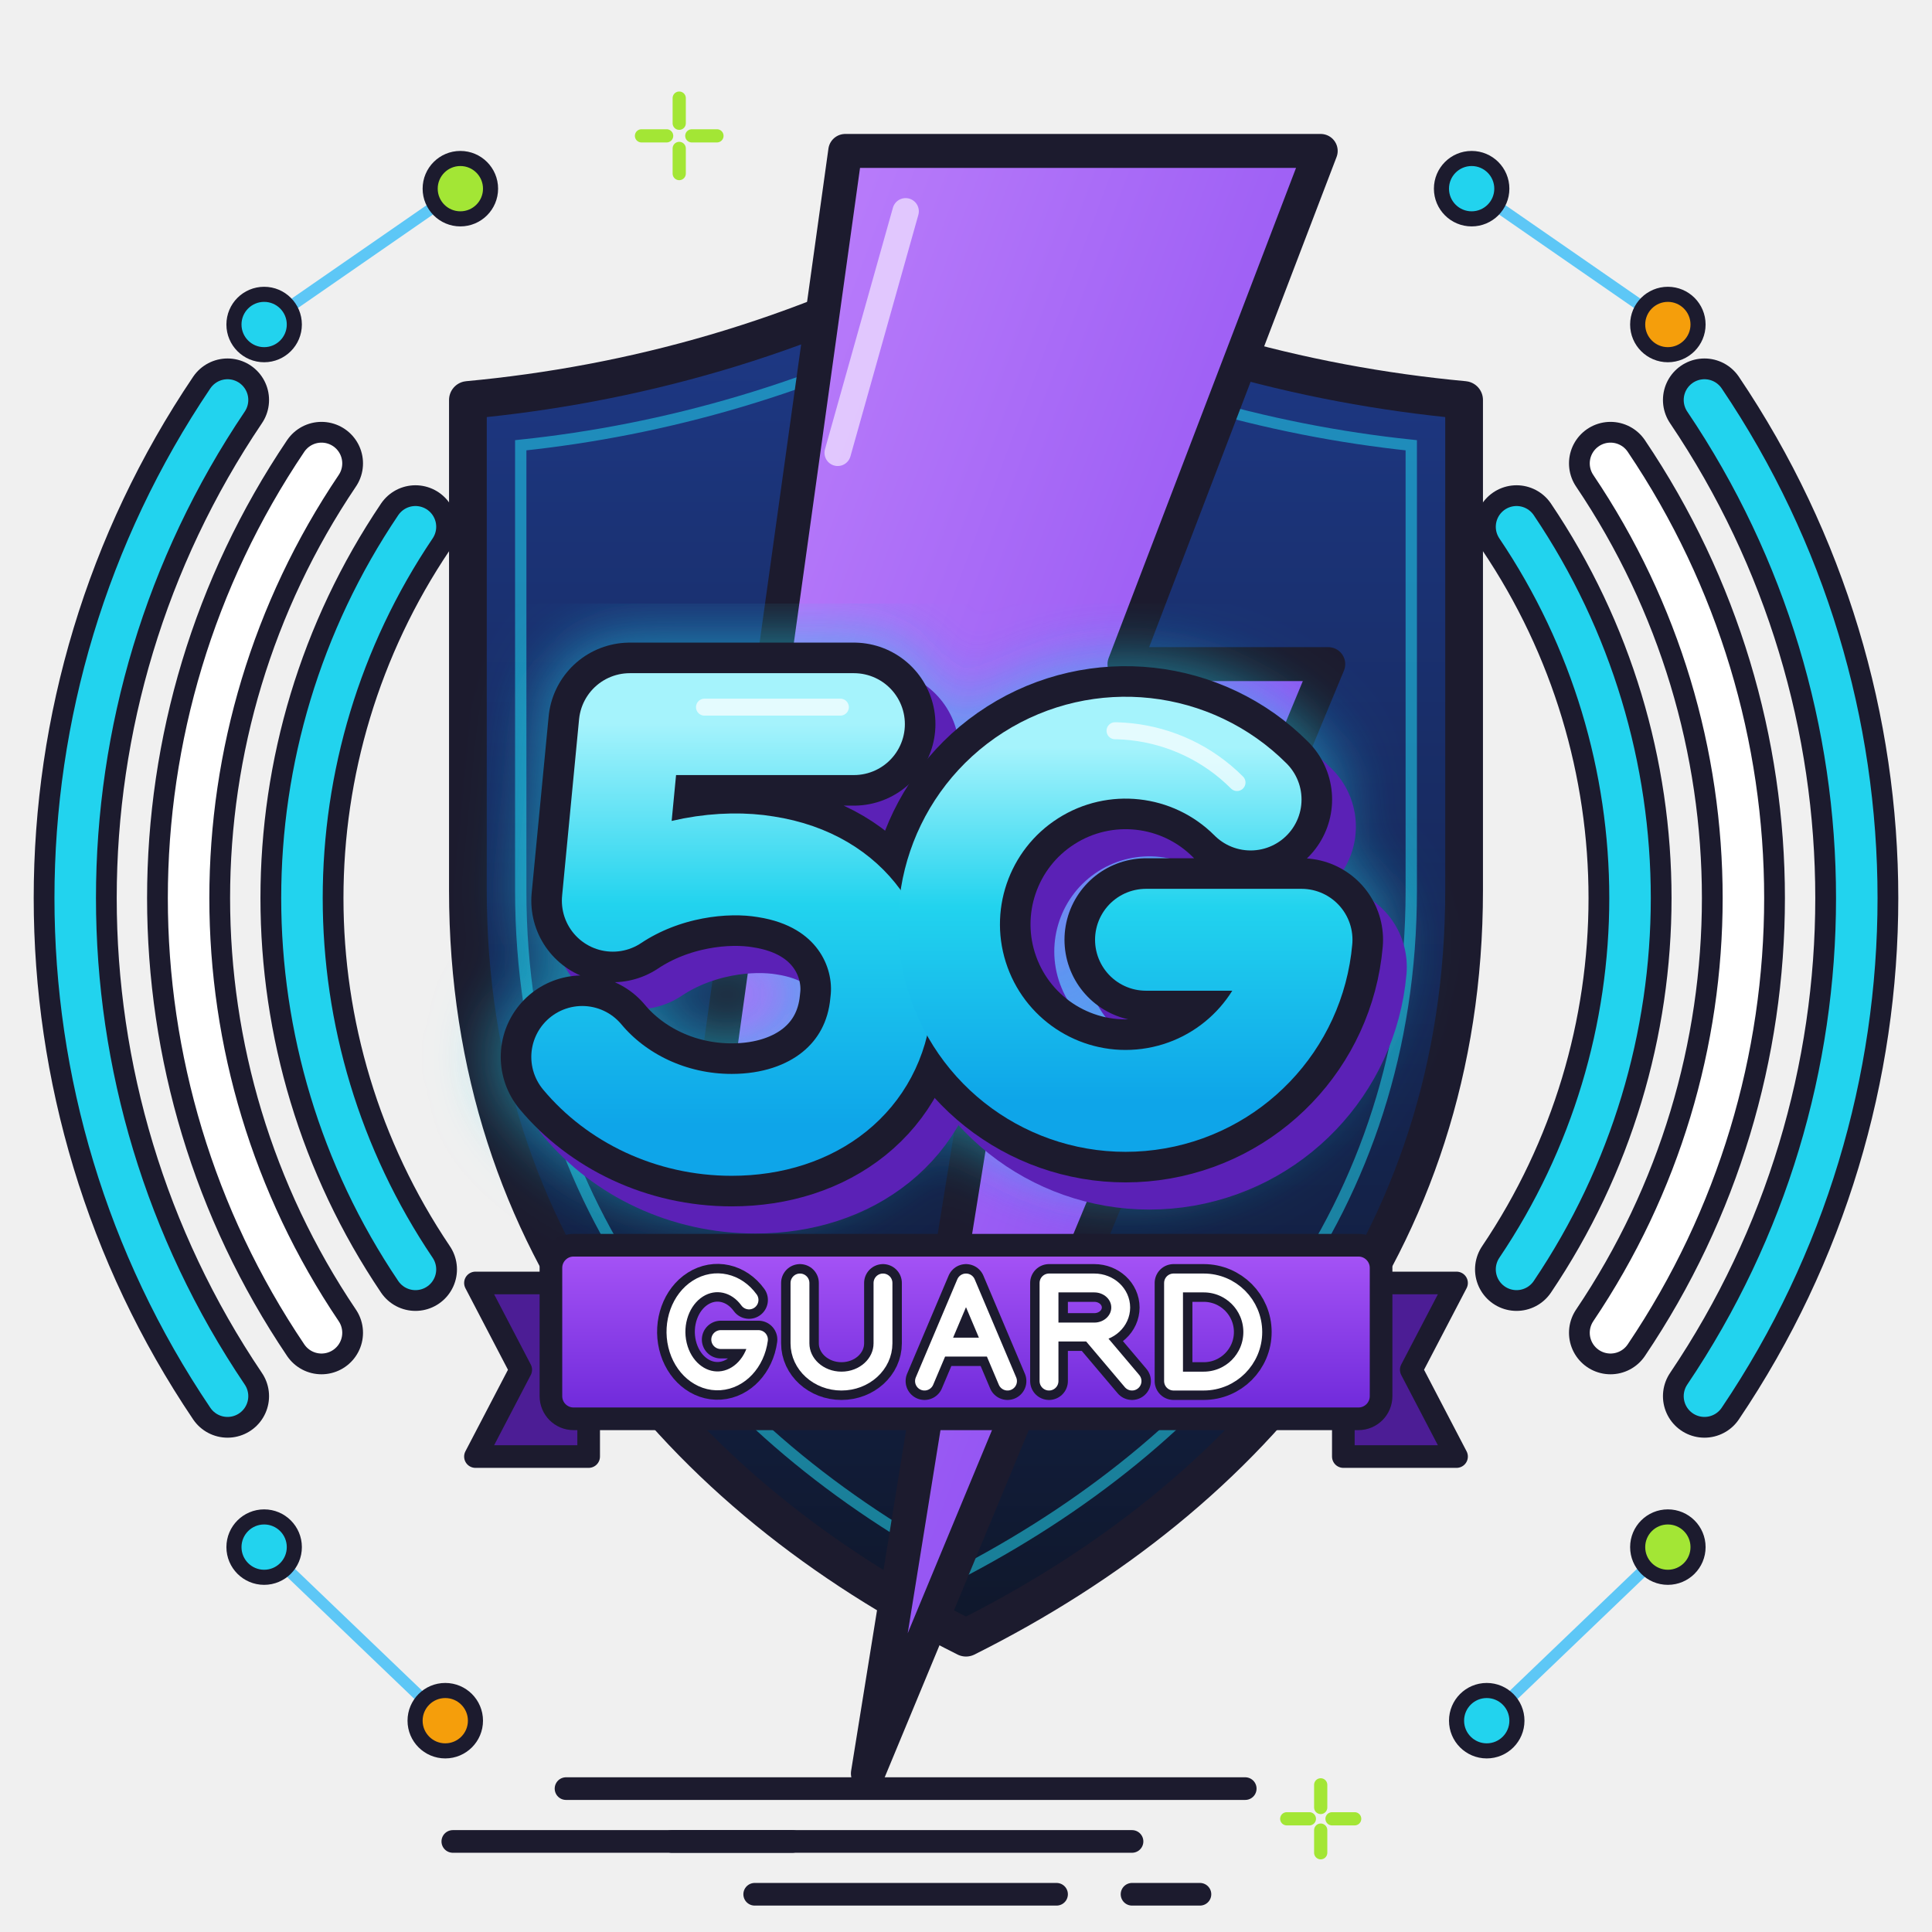
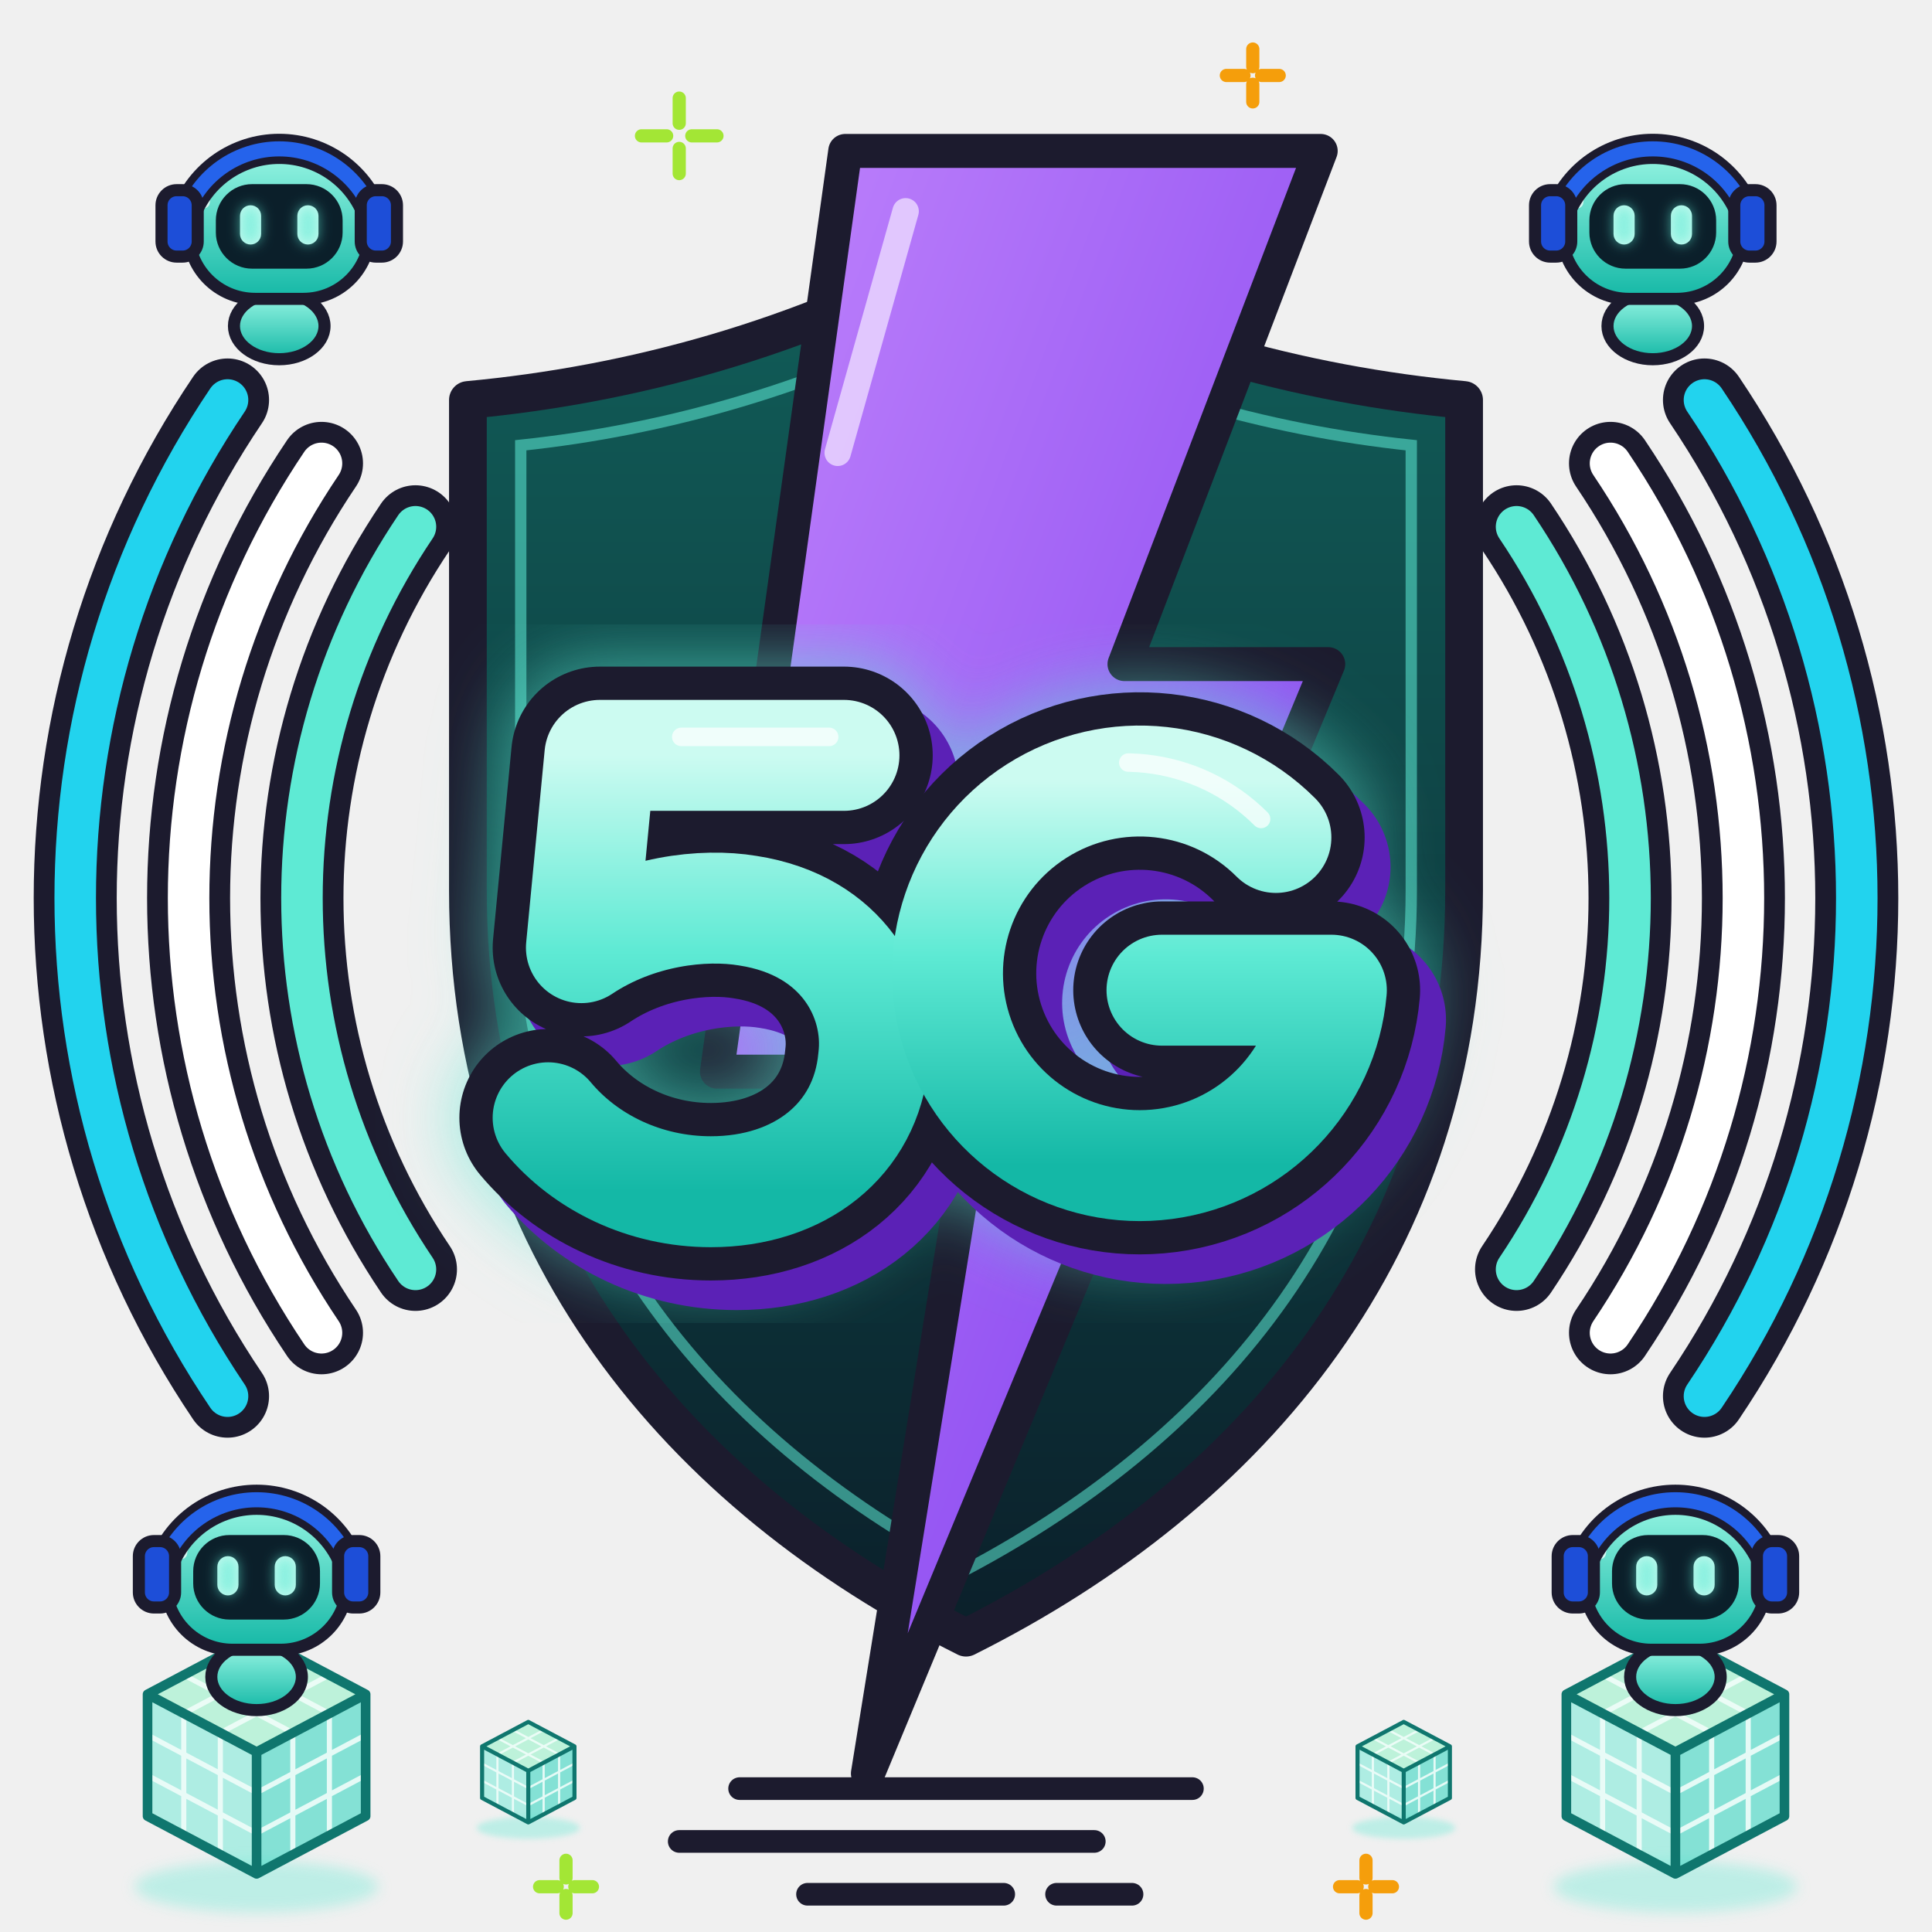
<svg xmlns="http://www.w3.org/2000/svg" viewBox="0 0 512 512" role="img" aria-label="GUARD-5G logo">
  <defs>
    <linearGradient id="g5-shield" x1="0" y1="0" x2="0" y2="1">
-       <stop offset="0" stop-color="#1e3a8a" />
-       <stop offset="1" stop-color="#0f172a" />
+       <stop offset="0" stop-color="#115e59" />
+       <stop offset="1" stop-color="#0b1f2a" />
    </linearGradient>
    <linearGradient id="g5-bolt" x1="0" y1="0" x2="1" y2="1">
      <stop offset="0" stop-color="#c084fc" />
      <stop offset="1" stop-color="#7c3aed" />
    </linearGradient>
    <linearGradient id="g5-text" x1="0" y1="0" x2="0" y2="1">
-       <stop offset="0" stop-color="#a5f3fc" />
-       <stop offset=".45" stop-color="#22d3ee" />
-       <stop offset="1" stop-color="#0ea5e9" />
+       <stop offset="0" stop-color="#ccfbf1" />
+       <stop offset=".45" stop-color="#5eead4" />
+       <stop offset="1" stop-color="#14b8a6" />
    </linearGradient>
-     <linearGradient id="g5-ribbon" x1="0" y1="0" x2="0" y2="1">
-       <stop offset="0" stop-color="#a855f7" />
-       <stop offset="1" stop-color="#6d28d9" />
+     <linearGradient id="g5-head" x1="0" y1="0" x2="0" y2="1">
+       <stop offset="0" stop-color="#99f6e4" />
+       <stop offset="1" stop-color="#14b8a6" />
    </linearGradient>
    <filter id="g5-glow" x="-30%" y="-30%" width="160%" height="160%">
      <feGaussianBlur stdDeviation="9" />
    </filter>
+     <filter id="g5-soft" x="-50%" y="-50%" width="200%" height="200%">
+       <feGaussianBlur stdDeviation="2" />
+     </filter>
    <path id="g5-five" d="M238 186H172L167 238C182 228 200 226 212 228C238 232 248 252 246 268C244 290 226 304 202 304C184 304 168 296 158 284" />
    <path id="g5-gee" d="M354.8 208.2A52 52 0 1 0 369.8 249.5H324" />
+     <g id="g5-cube">
+       <ellipse cx="0" cy="40" rx="38" ry="8" fill="#5eead4" opacity=".35" filter="url(#g5-soft)" />
+       <path d="M0 -38L34 -20L0 -2L-34 -20Z" fill="#a7f3d0" fill-opacity=".7" />
+       <path d="M-34 -20L0 -2V36L-34 18Z" fill="#5eead4" fill-opacity=".45" />
+       <path d="M0 -2L34 -20V18L0 36Z" fill="#2dd4bf" fill-opacity=".55" />
+       <g stroke="#f0fdfa" stroke-width="1.6" stroke-opacity=".9" fill="none">
+         <path d="M-11.3 -32L22.7 -14M11.3 -32L-22.7 -14M11.3 -8L-22.7 -26M-11.3 -8L22.7 -26" />
+         <path d="M-22.7 -14V24M-11.3 -8V30M-34 -7.3L0 10.7M-34 5.3L0 23.3" />
+         <path d="M11.3 -8V30M22.7 -14V24M0 10.7L34 -7.3M0 23.3L34 5.3" />
+       </g>
+       <path d="M0 -38L34 -20V18L0 36L-34 18V-20ZM-34 -20L0 -2L34 -20M0 -2V36" fill="none" stroke="#0f766e" stroke-width="3" stroke-linejoin="round" />
+     </g>
+     <g id="g5-bot">
+       <ellipse cx="0" cy="33" rx="15" ry="11" fill="url(#g5-head)" stroke="#1c1b2e" stroke-width="4" />
+       <rect x="-30" y="-26" width="60" height="50" rx="22" fill="url(#g5-head)" stroke="#1c1b2e" stroke-width="4" />
+       <path d="M-17 -19Q-24 -16 -25 -8" stroke="#f0fdfa" stroke-width="4" stroke-linecap="round" fill="none" opacity=".8" />
+       <rect x="-21" y="-14" width="42" height="28" rx="12" fill="#0b1f2a" />
+       <g fill="#ccfbf1">
+         <rect x="-13" y="-7" width="7" height="13" rx="3.5" />
+         <rect x="6" y="-7" width="7" height="13" rx="3.5" />
+       </g>
+       <g fill="#5eead4" opacity=".6" filter="url(#g5-soft)">
+         <rect x="-13" y="-7" width="7" height="13" rx="3.5" />
+         <rect x="6" y="-7" width="7" height="13" rx="3.5" />
+       </g>
+       <path d="M-31 -4A33 33 0 0 1 31 -4" fill="none" stroke="#1c1b2e" stroke-width="10" stroke-linecap="round" />
+       <path d="M-31 -4A33 33 0 0 1 31 -4" fill="none" stroke="#2563eb" stroke-width="5" stroke-linecap="round" />
+       <rect x="-39" y="-12" width="12" height="22" rx="5" fill="#1d4ed8" stroke="#1c1b2e" stroke-width="4" />
+       <rect x="27" y="-12" width="12" height="22" rx="5" fill="#1d4ed8" stroke="#1c1b2e" stroke-width="4" />
+     </g>
  </defs>
-   <g stroke="#38bdf8" stroke-width="3" stroke-linecap="round" opacity=".8">
-     <path d="M70 86L122 50" />
-     <path d="M442 86L390 50" />
-     <path d="M70 410L118 456" />
-     <path d="M442 410L394 456" />
-   </g>
-   <g stroke="#1c1b2e" stroke-width="4">
-     <circle cx="70" cy="86" r="8" fill="#22d3ee" />
-     <circle cx="122" cy="50" r="8" fill="#a3e635" />
-     <circle cx="442" cy="86" r="8" fill="#f59e0b" />
-     <circle cx="390" cy="50" r="8" fill="#22d3ee" />
-     <circle cx="70" cy="410" r="8" fill="#22d3ee" />
-     <circle cx="118" cy="456" r="8" fill="#f59e0b" />
-     <circle cx="442" cy="410" r="8" fill="#a3e635" />
-     <circle cx="394" cy="456" r="8" fill="#22d3ee" />
-   </g>
  <path d="M180 26V32.667M180 39.333V46M170 36H176.667M183.333 36H190" stroke="#a3e635" stroke-width="3.5" stroke-linecap="round" />
-   <path d="M350 473V479.0M350 485.0V491M341 482H347.0M353.0 482H359" stroke="#a3e635" stroke-width="3.5" stroke-linecap="round" />
+   <path d="M332 13V17.667M332 22.333V27M325 20H329.667M334.333 20H339" stroke="#f59e0b" stroke-width="3.5" stroke-linecap="round" />
+   <path d="M150 493V497.667M150 502.333V507M143 500H147.667M152.333 500H157" stroke="#a3e635" stroke-width="3.5" stroke-linecap="round" />
+   <path d="M362 493V497.667M362 502.333V507M355 500H359.667M364.333 500H369" stroke="#f59e0b" stroke-width="3.5" stroke-linecap="round" />
  <path d="M110.1 139.6A176 176 0 0 0 110.1 336.4" fill="none" stroke="#1c1b2e" stroke-width="22" stroke-linecap="round" />
-   <path d="M110.1 139.6A176 176 0 0 0 110.1 336.4" fill="none" stroke="#22d3ee" stroke-width="11" stroke-linecap="round" />
+   <path d="M110.1 139.6A176 176 0 0 0 110.1 336.4" fill="none" stroke="#5eead4" stroke-width="11" stroke-linecap="round" />
  <path d="M401.9 139.6A176 176 0 0 1 401.9 336.4" fill="none" stroke="#1c1b2e" stroke-width="22" stroke-linecap="round" />
-   <path d="M401.9 139.6A176 176 0 0 1 401.9 336.4" fill="none" stroke="#22d3ee" stroke-width="11" stroke-linecap="round" />
+   <path d="M401.9 139.6A176 176 0 0 1 401.9 336.4" fill="none" stroke="#5eead4" stroke-width="11" stroke-linecap="round" />
  <path d="M85.2 122.8A206 206 0 0 0 85.2 353.2" fill="none" stroke="#1c1b2e" stroke-width="22" stroke-linecap="round" />
  <path d="M85.2 122.8A206 206 0 0 0 85.2 353.2" fill="none" stroke="#ffffff" stroke-width="11" stroke-linecap="round" />
  <path d="M426.8 122.8A206 206 0 0 1 426.8 353.2" fill="none" stroke="#1c1b2e" stroke-width="22" stroke-linecap="round" />
  <path d="M426.8 122.8A206 206 0 0 1 426.8 353.2" fill="none" stroke="#ffffff" stroke-width="11" stroke-linecap="round" />
  <path d="M60.3 106.0A236 236 0 0 0 60.3 370.0" fill="none" stroke="#1c1b2e" stroke-width="22" stroke-linecap="round" />
  <path d="M60.3 106.0A236 236 0 0 0 60.3 370.0" fill="none" stroke="#22d3ee" stroke-width="11" stroke-linecap="round" />
  <path d="M451.7 106.0A236 236 0 0 1 451.7 370.0" fill="none" stroke="#1c1b2e" stroke-width="22" stroke-linecap="round" />
  <path d="M451.7 106.0A236 236 0 0 1 451.7 370.0" fill="none" stroke="#22d3ee" stroke-width="11" stroke-linecap="round" />
  <g stroke="#1c1b2e" stroke-width="6" stroke-linecap="round">
-     <path d="M150 474H330" />
-     <path d="M178 488H300" />
-     <path d="M120 488H210" />
-     <path d="M200 502H280" />
-     <path d="M300 502H318" />
+     <path d="M196 474H316" />
+     <path d="M180 488H290" />
+     <path d="M214 502H266" />
+     <path d="M280 502H300" />
  </g>
  <path d="M256 66C300 90 345 102 388 106V236C388 330 332 396 256 434C180 396 124 330 124 236V106C167 102 212 90 256 66Z" fill="url(#g5-shield)" stroke="#1c1b2e" stroke-width="10" stroke-linejoin="round" />
-   <path d="M256 82C296 103 336 114 374 118V236C374 320 324 380 256 416C188 380 138 320 138 236V118C176 114 216 103 256 82Z" fill="none" stroke="#22d3ee" stroke-opacity=".55" stroke-width="3" />
+   <path d="M256 82C296 103 336 114 374 118V236C374 320 324 380 256 416C188 380 138 320 138 236V118C176 114 216 103 256 82Z" fill="none" stroke="#5eead4" stroke-opacity=".55" stroke-width="3" />
  <path d="M224 40H350L298 176H352L230 470L260 284H190Z" fill="url(#g5-bolt)" stroke="#1c1b2e" stroke-width="9" stroke-linejoin="round" />
  <path d="M240 56L222 120" stroke="#e9d5ff" stroke-width="7" stroke-linecap="round" opacity=".85" />
-   <g transform="translate(256 245) scale(.9) translate(-271 -245)" fill="none" stroke-linecap="round" stroke-linejoin="round">
-     <g stroke="#22d3ee" stroke-width="52" opacity=".55" filter="url(#g5-glow)">
+   <g transform="translate(256 258) scale(.98) translate(-271 -245)" fill="none" stroke-linecap="round" stroke-linejoin="round">
+     <g stroke="#5eead4" stroke-width="52" opacity=".55" filter="url(#g5-glow)">
      <use href="#g5-five" />
      <use href="#g5-gee" />
    </g>
    <g stroke="#5b21b6" stroke-width="48" transform="translate(7 8)">
      <use href="#g5-five" />
      <use href="#g5-gee" />
    </g>
    <g stroke="#1c1b2e" stroke-width="48">
      <use href="#g5-five" />
      <use href="#g5-gee" />
    </g>
    <g stroke="url(#g5-text)" stroke-width="30">
      <use href="#g5-five" />
      <use href="#g5-gee" />
    </g>
    <g stroke="#ffffff" stroke-width="5" opacity=".7" transform="translate(-4 -5)" stroke-dasharray="40 400">
      <use href="#g5-five" />
      <use href="#g5-gee" />
    </g>
  </g>
-   <path d="M126 340H156V386H126L138 363.0Z" fill="#4c1d95" stroke="#1c1b2e" stroke-width="6" stroke-linejoin="round" />
-   <path d="M386 340H356V386H386L374 363.0Z" fill="#4c1d95" stroke="#1c1b2e" stroke-width="6" stroke-linejoin="round" />
-   <rect x="146" y="330" width="220" height="46" rx="6" fill="url(#g5-ribbon)" stroke="#1c1b2e" stroke-width="6" />
-   <g fill="none" stroke-linecap="round" stroke-linejoin="round">
-     <g stroke="#1c1b2e" stroke-width="10">
-       <path transform="translate(179.0 340.0)" d="M19.5 4.5A11 13 0 1 0 22 15H12" />
-       <path transform="translate(212.0 340.0)" d="M0 0V16A11 10 0 0 0 22 16V0" />
-       <path transform="translate(245.0 340.0)" d="M0 26L11 0L22 26M4.5 17H17.5" />
-       <path transform="translate(278.0 340.0)" d="M0 26V0H12A7 6.5 0 0 1 12 13H0M11 13L22 26" />
-       <path transform="translate(311.0 340.0)" d="M0 0V26H8A13 13 0 0 0 8 0Z" />
-     </g>
-     <g stroke="#ffffff" stroke-width="5">
-       <path transform="translate(179.0 340.0)" d="M19.5 4.5A11 13 0 1 0 22 15H12" />
-       <path transform="translate(212.0 340.0)" d="M0 0V16A11 10 0 0 0 22 16V0" />
-       <path transform="translate(245.0 340.0)" d="M0 26L11 0L22 26M4.5 17H17.5" />
-       <path transform="translate(278.0 340.0)" d="M0 26V0H12A7 6.5 0 0 1 12 13H0M11 13L22 26" />
-       <path transform="translate(311.0 340.0)" d="M0 0V26H8A13 13 0 0 0 8 0Z" />
-     </g>
-   </g>
+   <use href="#g5-cube" transform="translate(68 466) scale(.85)" />
+   <use href="#g5-bot" transform="translate(68 418) scale(.8)" />
+   <use href="#g5-cube" transform="translate(444 466) scale(.85)" />
+   <use href="#g5-bot" transform="translate(444 418) scale(.8)" />
+   <use href="#g5-bot" transform="translate(74 60) scale(.8)" />
+   <use href="#g5-bot" transform="translate(438 60) scale(.8)" />
+   <use href="#g5-cube" transform="translate(140 470) scale(.36)" />
+   <use href="#g5-cube" transform="translate(372 470) scale(.36)" />
</svg>
